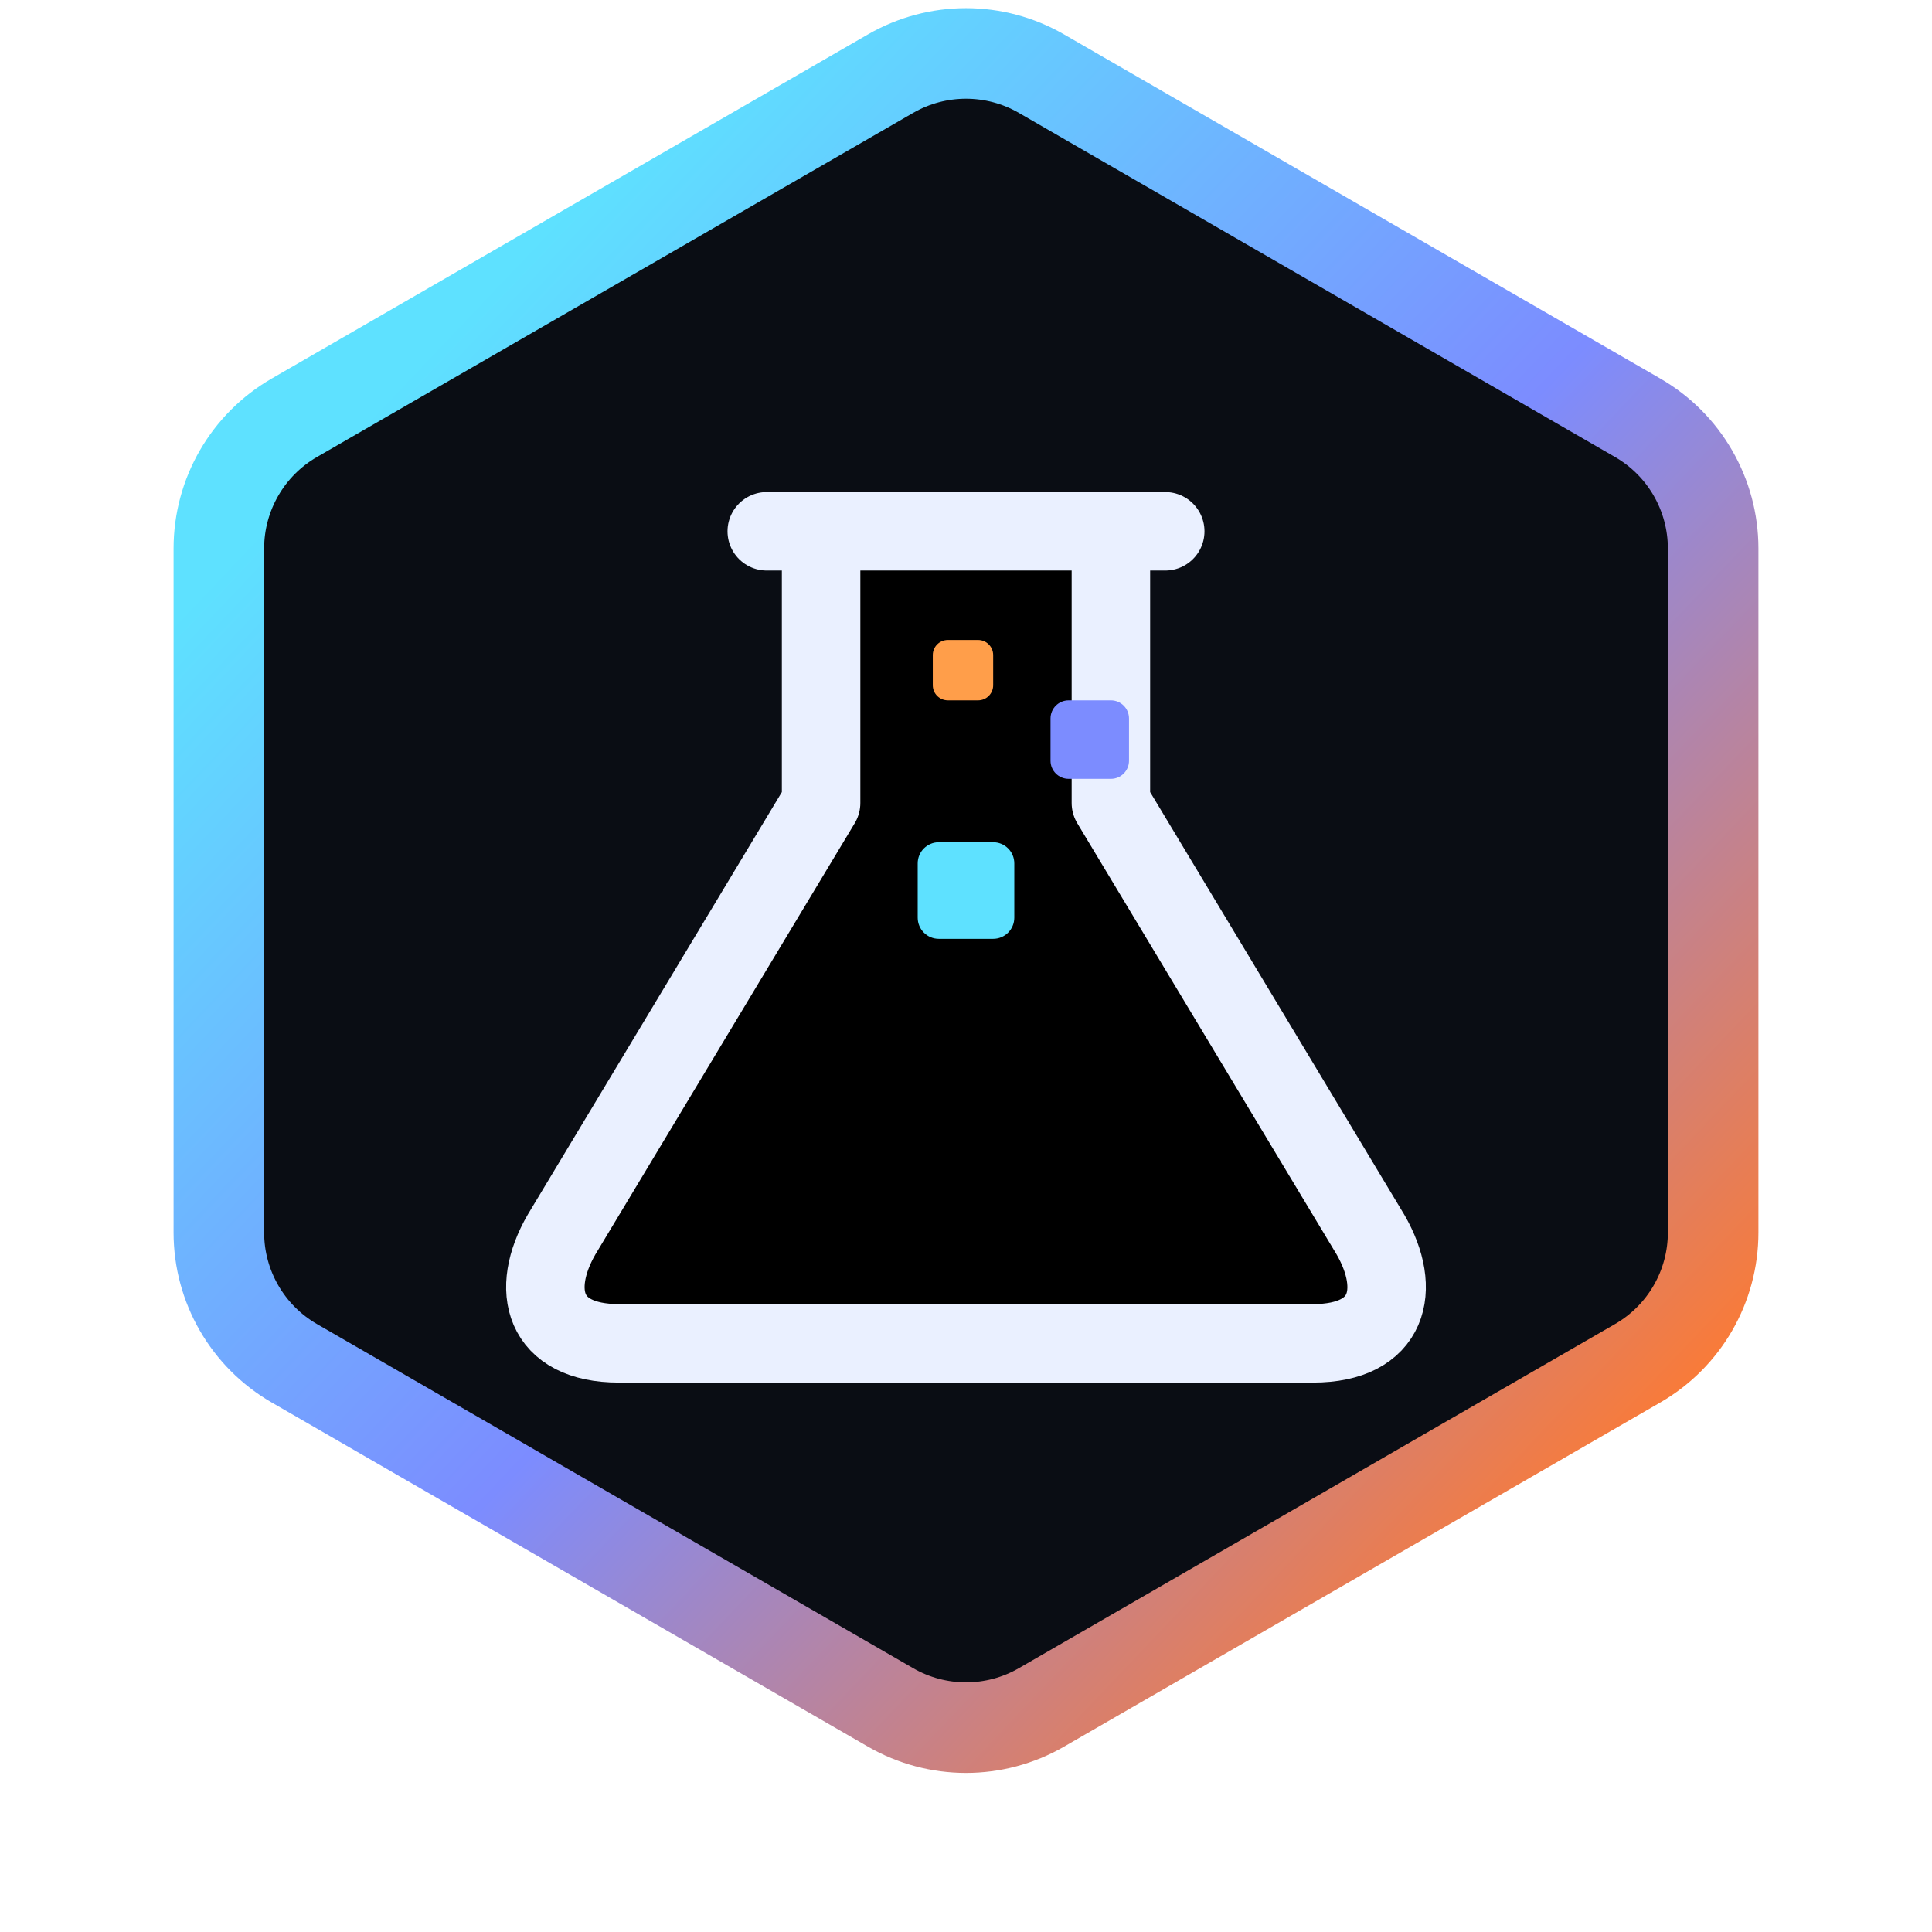
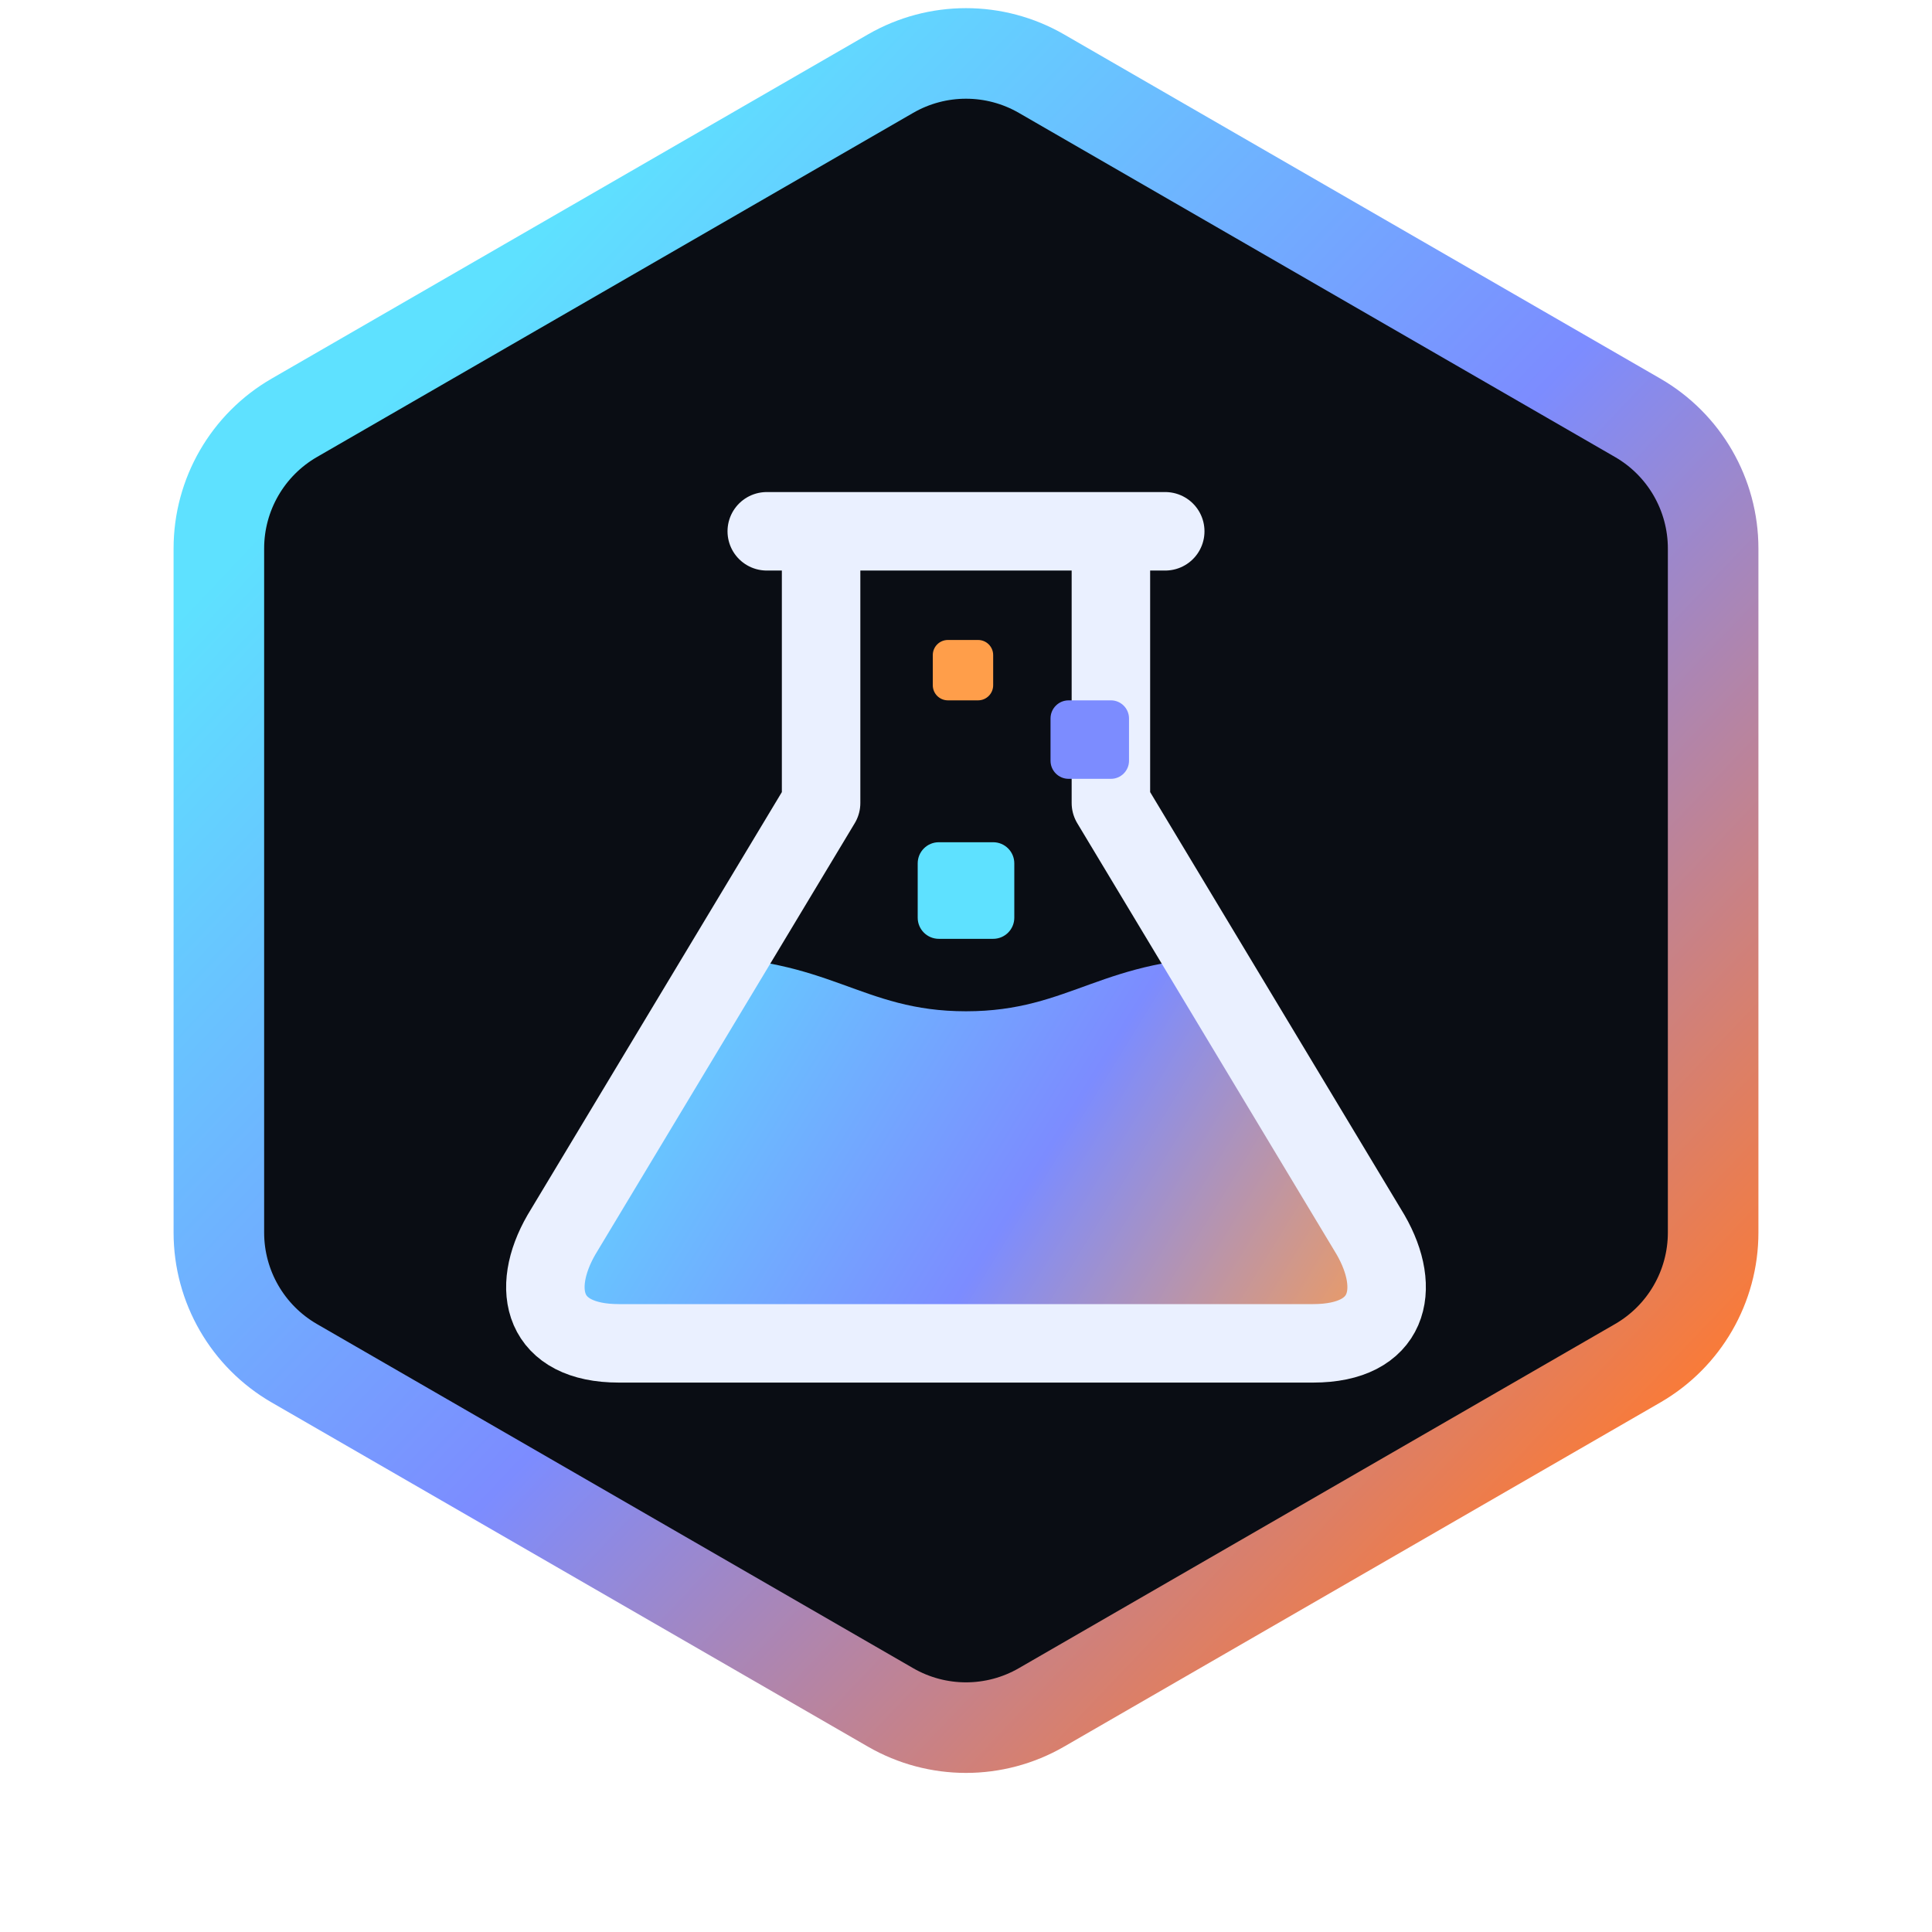
- <svg xmlns="http://www.w3.org/2000/svg" viewBox="0 0 64 64">
+ <svg xmlns="http://www.w3.org/2000/svg" viewBox="0 0 64 64" fill="none">
  <defs>
    <linearGradient id="fSpec" x1="12" y1="14" x2="52" y2="52" gradientUnits="userSpaceOnUse">
      <stop offset="0" stop-color="#5EE1FF" />
      <stop offset=".5" stop-color="#7C8CFF" />
      <stop offset="1" stop-color="#FF7A2F" />
    </linearGradient>
    <linearGradient id="fLiquid" x1="20" y1="30" x2="46" y2="46" gradientUnits="userSpaceOnUse">
      <stop offset="0" stop-color="#5EE1FF" />
      <stop offset=".55" stop-color="#7C8CFF" />
      <stop offset="1" stop-color="#FF9E4A" />
    </linearGradient>
    <clipPath id="fClip">
      <path d="M27.2 18.5v8.1L18.6 40.9c-1.05 1.82-.62 3.6 1.9 3.6h23c2.52 0 2.95-1.78 1.9-3.6l-8.6-14.3v-8.1z" />
    </clipPath>
  </defs>
  <path d="M29.5 2.44a5 5 0 0 1 5 0l19.75 11.4a5 5 0 0 1 2.5 4.33v22.66a5 5 0 0 1-2.5 4.33L34.5 56.56a5 5 0 0 1-5 0L9.75 45.16a5 5 0 0 1-2.5-4.33V18.17a5 5 0 0 1 2.5-4.33z" fill="#0A0D14" stroke="url(#fSpec)" stroke-width="3" />
  <g clip-path="url(#fClip)">
    <path d="M14 33.5c3.5 0 4.5-1.8 9-1.8s5.5 1.8 9 1.8 4.5-1.8 9-1.8 5.5 1.8 9 1.8V48H14z" fill="url(#fLiquid)" />
  </g>
  <path d="M27.2 18.5v8.1L18.6 40.9c-1.05 1.82-.62 3.6 1.9 3.6h23c2.52 0 2.95-1.78 1.9-3.6l-8.6-14.3v-8.1" stroke="#EAF0FF" stroke-width="2.6" stroke-linecap="round" stroke-linejoin="round" />
  <path d="M25.4 17.6h13.2" stroke="#EAF0FF" stroke-width="2.6" stroke-linecap="round" />
  <rect x="30.4" y="27.9" width="3.2" height="3.2" rx=".7" fill="#5EE1FF" />
  <rect x="34.8" y="23.2" width="2.6" height="2.6" rx=".6" fill="#7C8CFF" />
  <rect x="30.9" y="21.2" width="2" height="2" rx=".5" fill="#FF9E4A" />
</svg>
